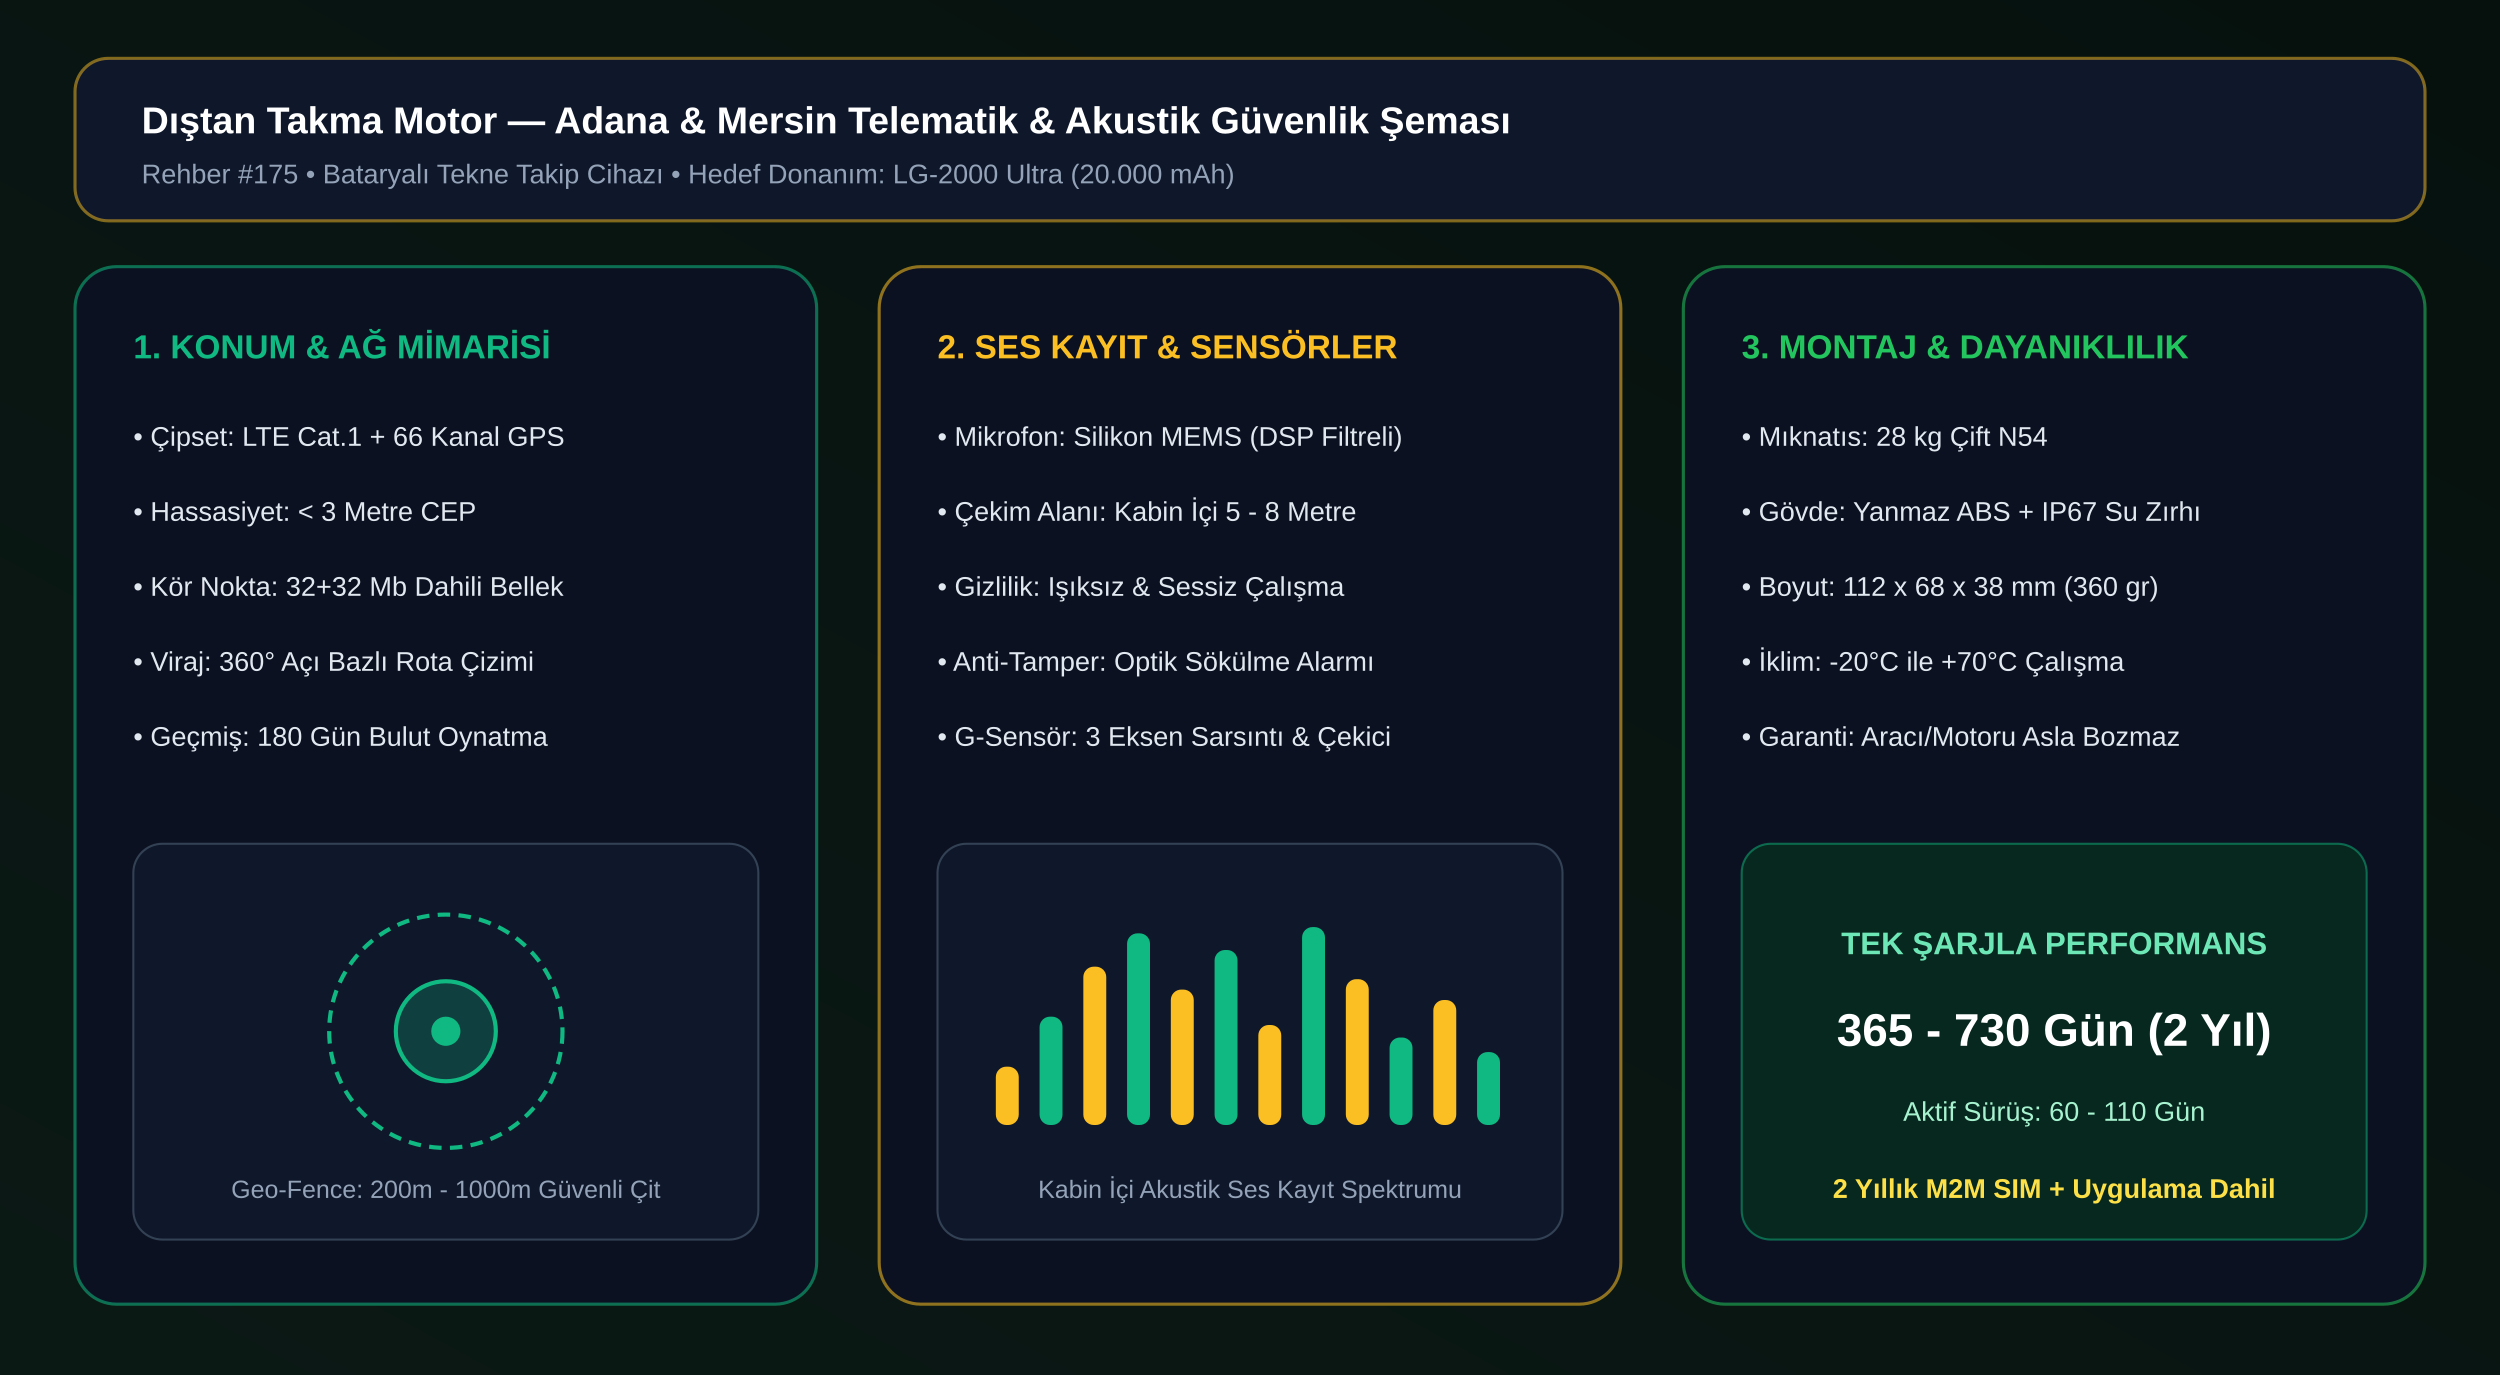
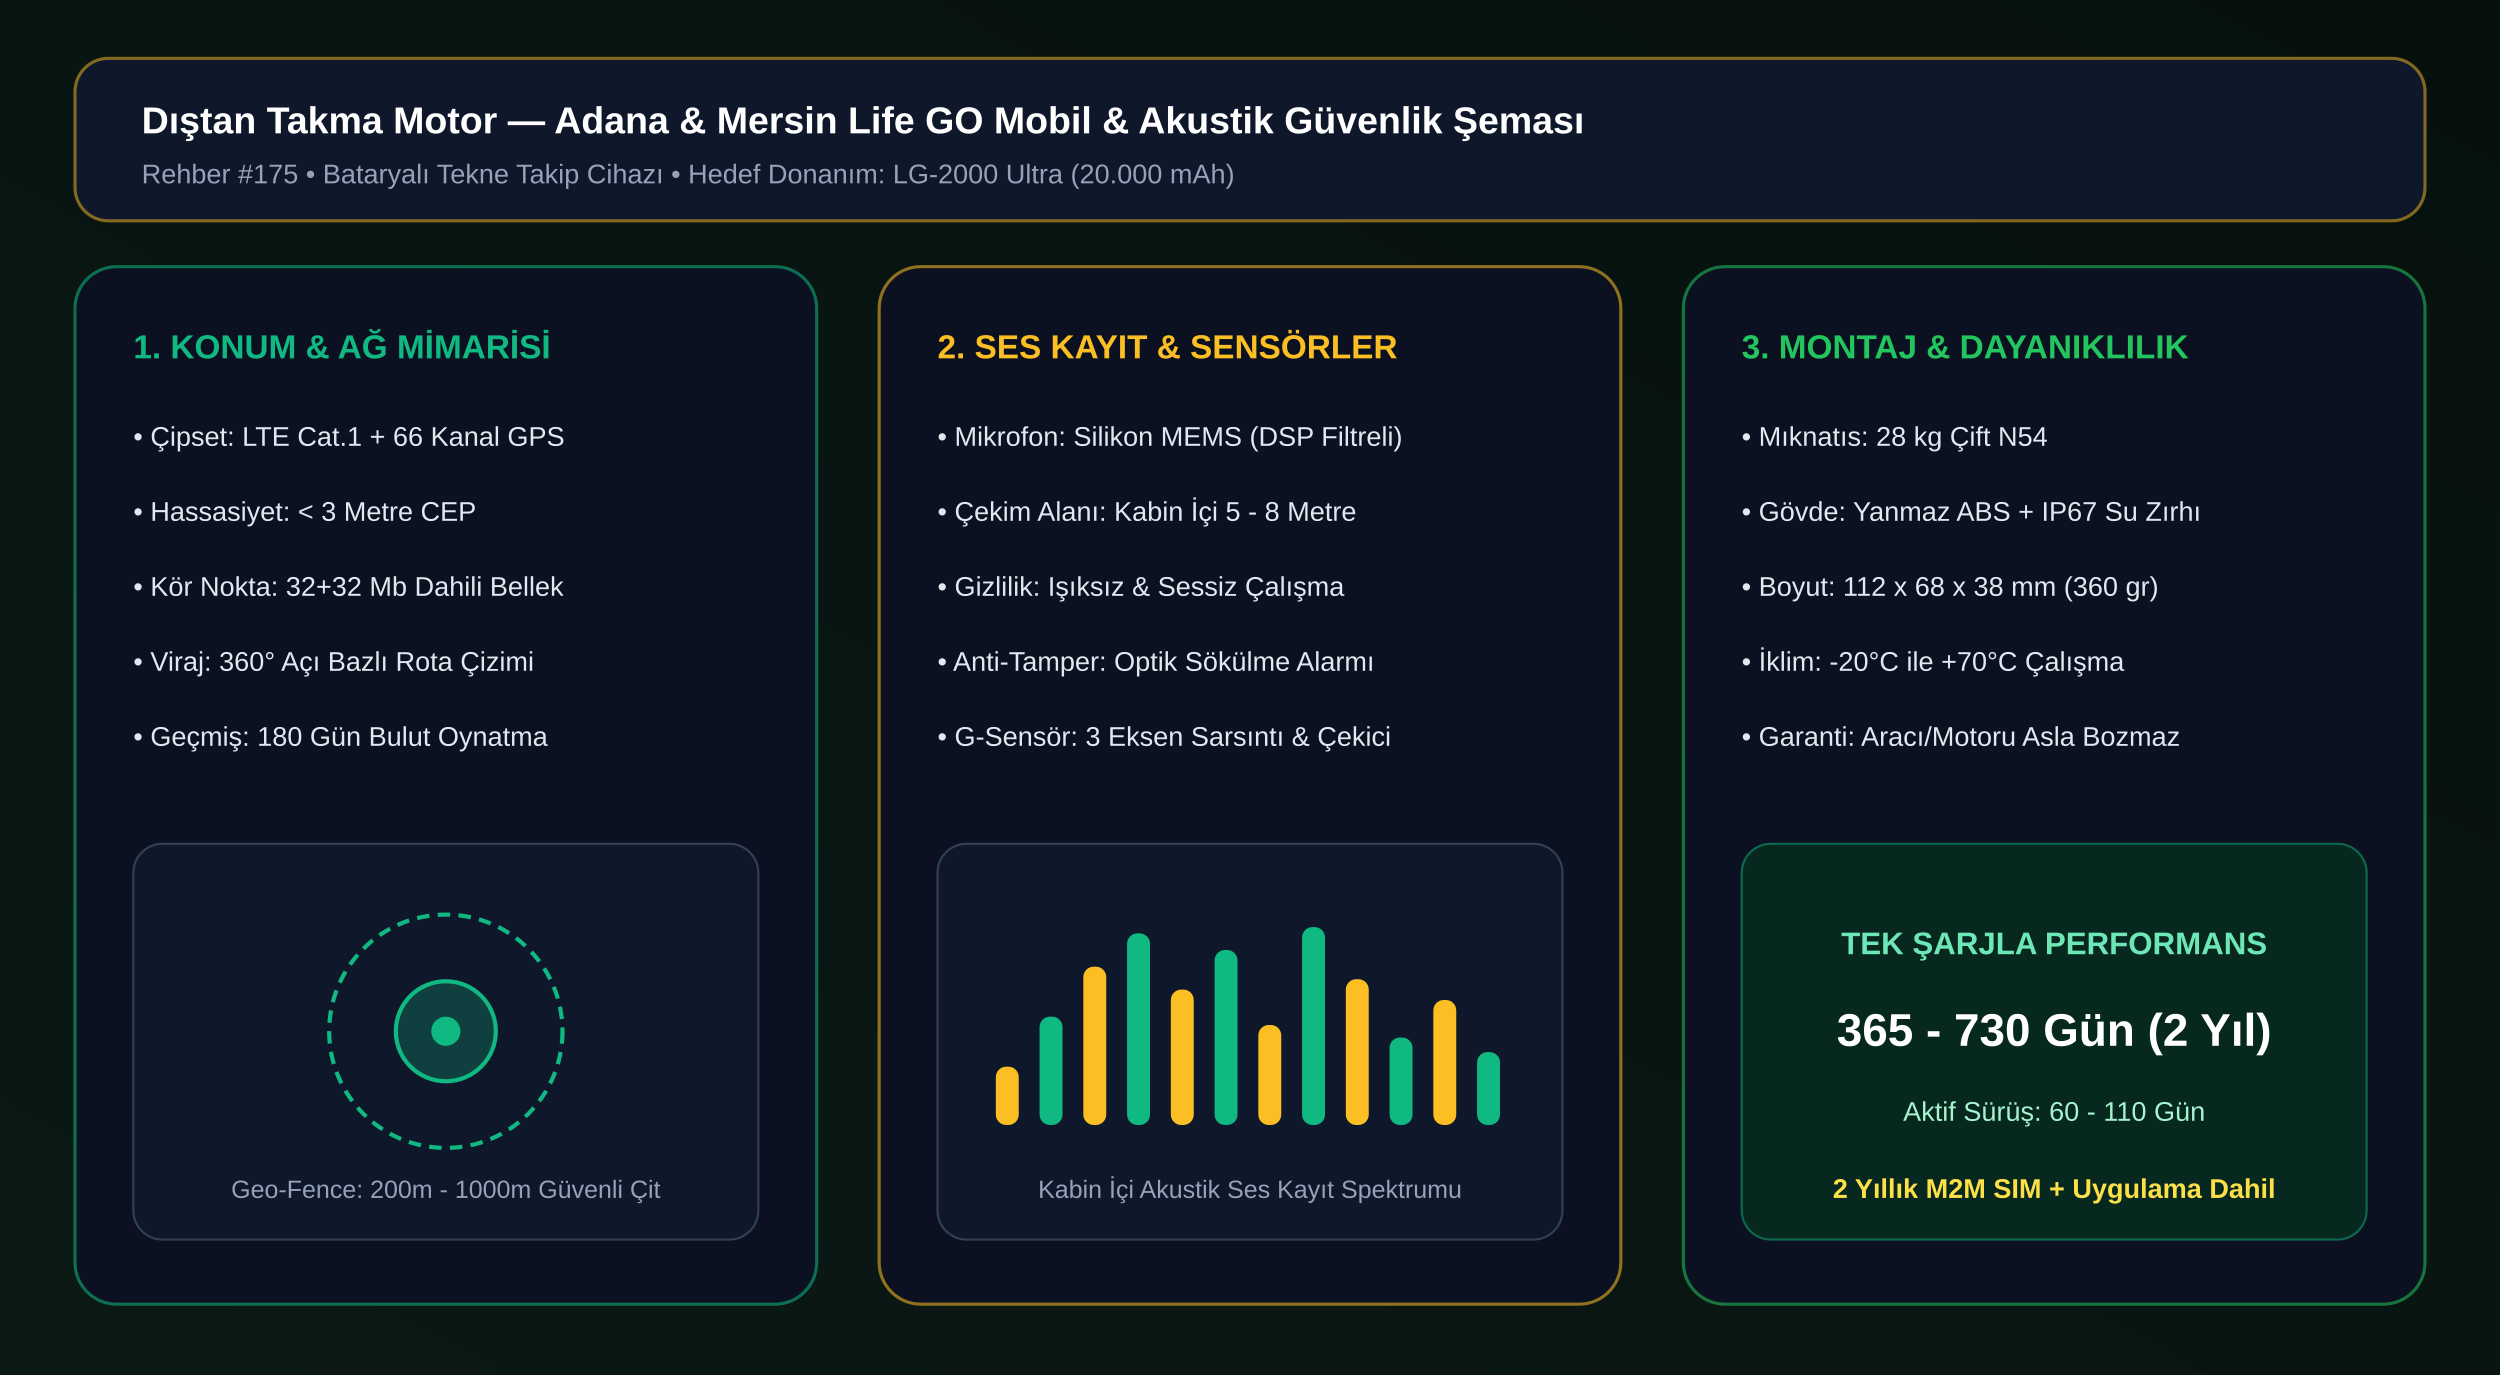
<svg xmlns="http://www.w3.org/2000/svg" viewBox="0 0 1200 660" width="1200" height="660">
  <defs>
    <linearGradient id="g2_175" x1="0%" y1="100%" x2="100%" y2="0%">
      <stop offset="0%" stop-color="#0B1915" />
      <stop offset="100%" stop-color="#06110E" />
    </linearGradient>
  </defs>
  <rect width="1200" height="660" fill="url(#g2_175)" />
  <rect x="36" y="28" width="1128" height="78" rx="16" fill="#0F172A" stroke="#FBBF24" stroke-opacity="0.5" stroke-width="1.5" />
-   <text x="68" y="64" fill="#FFFFFF" font-family="Arial, sans-serif" font-size="18" font-weight="bold">Dıştan Takma Motor — Adana &amp; Mersin Telematik &amp; Akustik Güvenlik Şeması</text>
+   <text x="68" y="64" fill="#FFFFFF" font-family="Arial, sans-serif" font-size="18" font-weight="bold">Dıştan Takma Motor — Adana &amp; Mersin Life GO Mobil &amp; Akustik Güvenlik Şeması</text>
  <text x="68" y="88" fill="#94A3B8" font-family="Arial, sans-serif" font-size="13">Rehber #175 • Bataryalı Tekne Takip Cihazı • Hedef Donanım: LG-2000 Ultra (20.000 mAh)</text>
  <rect x="36" y="128" width="356" height="498" rx="20" fill="#0B1120" stroke="#10B981" stroke-opacity="0.55" stroke-width="1.5" />
  <text x="64" y="172" fill="#10B981" font-family="Arial, sans-serif" font-size="16" font-weight="bold">1. KONUM &amp; AĞ MİMARİSİ</text>
  <text x="64" y="214" fill="#E2E8F0" font-family="Arial, sans-serif" font-size="13">• Çipset: LTE Cat.1 + 66 Kanal GPS</text>
  <text x="64" y="250" fill="#E2E8F0" font-family="Arial, sans-serif" font-size="13">• Hassasiyet: &lt; 3 Metre CEP</text>
  <text x="64" y="286" fill="#E2E8F0" font-family="Arial, sans-serif" font-size="13">• Kör Nokta: 32+32 Mb Dahili Bellek</text>
  <text x="64" y="322" fill="#E2E8F0" font-family="Arial, sans-serif" font-size="13">• Viraj: 360° Açı Bazlı Rota Çizimi</text>
  <text x="64" y="358" fill="#E2E8F0" font-family="Arial, sans-serif" font-size="13">• Geçmiş: 180 Gün Bulut Oynatma</text>
  <rect x="64" y="405" width="300" height="190" rx="14" fill="#0F172A" stroke="#334155" />
  <circle cx="214" cy="495" r="56" fill="none" stroke="#10B981" stroke-width="2" stroke-dasharray="6 4" />
  <circle cx="214" cy="495" r="24" fill="#10B981" fill-opacity="0.25" stroke="#10B981" stroke-width="2" />
  <circle cx="214" cy="495" r="7" fill="#10B981" />
  <text x="214" y="575" text-anchor="middle" fill="#94A3B8" font-family="Arial, sans-serif" font-size="12">Geo-Fence: 200m - 1000m Güvenli Çit</text>
  <rect x="422" y="128" width="356" height="498" rx="20" fill="#0B1120" stroke="#FBBF24" stroke-opacity="0.55" stroke-width="1.5" />
  <text x="450" y="172" fill="#FBBF24" font-family="Arial, sans-serif" font-size="16" font-weight="bold">2. SES KAYIT &amp; SENSÖRLER</text>
  <text x="450" y="214" fill="#E2E8F0" font-family="Arial, sans-serif" font-size="13">• Mikrofon: Silikon MEMS (DSP Filtreli)</text>
  <text x="450" y="250" fill="#E2E8F0" font-family="Arial, sans-serif" font-size="13">• Çekim Alanı: Kabin İçi 5 - 8 Metre</text>
  <text x="450" y="286" fill="#E2E8F0" font-family="Arial, sans-serif" font-size="13">• Gizlilik: Işıksız &amp; Sessiz Çalışma</text>
  <text x="450" y="322" fill="#E2E8F0" font-family="Arial, sans-serif" font-size="13">• Anti-Tamper: Optik Sökülme Alarmı</text>
  <text x="450" y="358" fill="#E2E8F0" font-family="Arial, sans-serif" font-size="13">• G-Sensör: 3 Eksen Sarsıntı &amp; Çekici</text>
  <rect x="450" y="405" width="300" height="190" rx="14" fill="#0F172A" stroke="#334155" />
  <rect x="478" y="512" width="11" height="28" rx="5" fill="#FBBF24" />
  <rect x="499" y="488" width="11" height="52" rx="5" fill="#10B981" />
  <rect x="520" y="464" width="11" height="76" rx="5" fill="#FBBF24" />
  <rect x="541" y="448" width="11" height="92" rx="5" fill="#10B981" />
  <rect x="562" y="475" width="11" height="65" rx="5" fill="#FBBF24" />
  <rect x="583" y="456" width="11" height="84" rx="5" fill="#10B981" />
  <rect x="604" y="492" width="11" height="48" rx="5" fill="#FBBF24" />
  <rect x="625" y="445" width="11" height="95" rx="5" fill="#10B981" />
  <rect x="646" y="470" width="11" height="70" rx="5" fill="#FBBF24" />
  <rect x="667" y="498" width="11" height="42" rx="5" fill="#10B981" />
  <rect x="688" y="480" width="11" height="60" rx="5" fill="#FBBF24" />
  <rect x="709" y="505" width="11" height="35" rx="5" fill="#10B981" />
  <text x="600" y="575" text-anchor="middle" fill="#94A3B8" font-family="Arial, sans-serif" font-size="12">Kabin İçi Akustik Ses Kayıt Spektrumu</text>
  <rect x="808" y="128" width="356" height="498" rx="20" fill="#0B1120" stroke="#22C55E" stroke-opacity="0.55" stroke-width="1.5" />
  <text x="836" y="172" fill="#22C55E" font-family="Arial, sans-serif" font-size="16" font-weight="bold">3. MONTAJ &amp; DAYANIKLILIK</text>
  <text x="836" y="214" fill="#E2E8F0" font-family="Arial, sans-serif" font-size="13">• Mıknatıs: 28 kg Çift N54</text>
  <text x="836" y="250" fill="#E2E8F0" font-family="Arial, sans-serif" font-size="13">• Gövde: Yanmaz ABS + IP67 Su Zırhı</text>
  <text x="836" y="286" fill="#E2E8F0" font-family="Arial, sans-serif" font-size="13">• Boyut: 112 x 68 x 38 mm (360 gr)</text>
  <text x="836" y="322" fill="#E2E8F0" font-family="Arial, sans-serif" font-size="13">• İklim: -20°C ile +70°C Çalışma</text>
  <text x="836" y="358" fill="#E2E8F0" font-family="Arial, sans-serif" font-size="13">• Garanti: Aracı/Motoru Asla Bozmaz</text>
  <rect x="836" y="405" width="300" height="190" rx="14" fill="#06281E" stroke="#10B981" stroke-opacity="0.5" />
  <text x="986" y="458" text-anchor="middle" fill="#6EE7B7" font-family="Arial, sans-serif" font-size="15" font-weight="bold">TEK ŞARJLA PERFORMANS</text>
  <text x="986" y="502" text-anchor="middle" fill="#FFFFFF" font-family="Arial, sans-serif" font-size="22" font-weight="bold">365 - 730 Gün (2 Yıl)</text>
  <text x="986" y="538" text-anchor="middle" fill="#A7F3D0" font-family="Arial, sans-serif" font-size="13">Aktif Sürüş: 60 - 110 Gün</text>
  <text x="986" y="575" text-anchor="middle" fill="#FDE047" font-family="Arial, sans-serif" font-size="13" font-weight="bold">2 Yıllık M2M SIM + Uygulama Dahil</text>
</svg>
